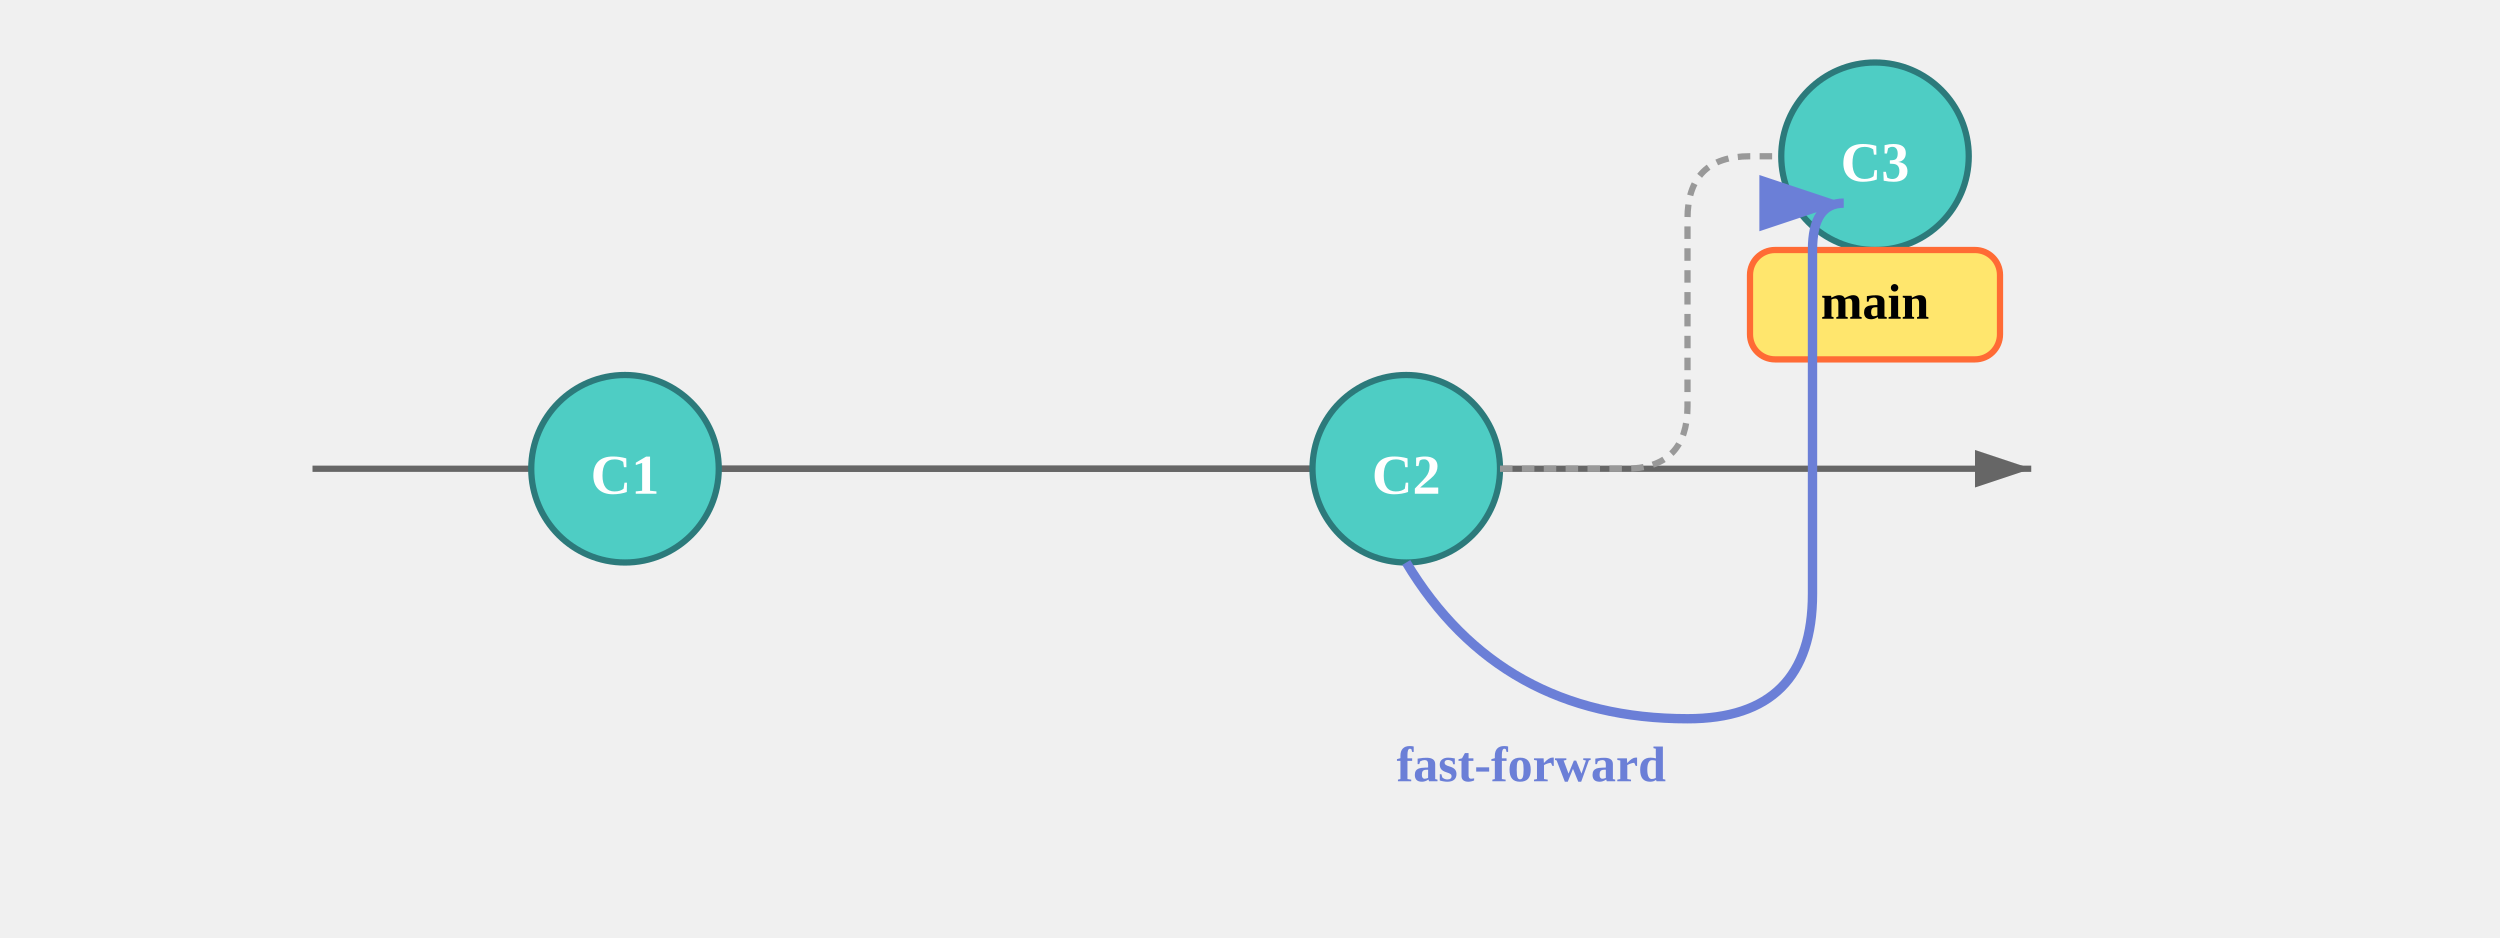
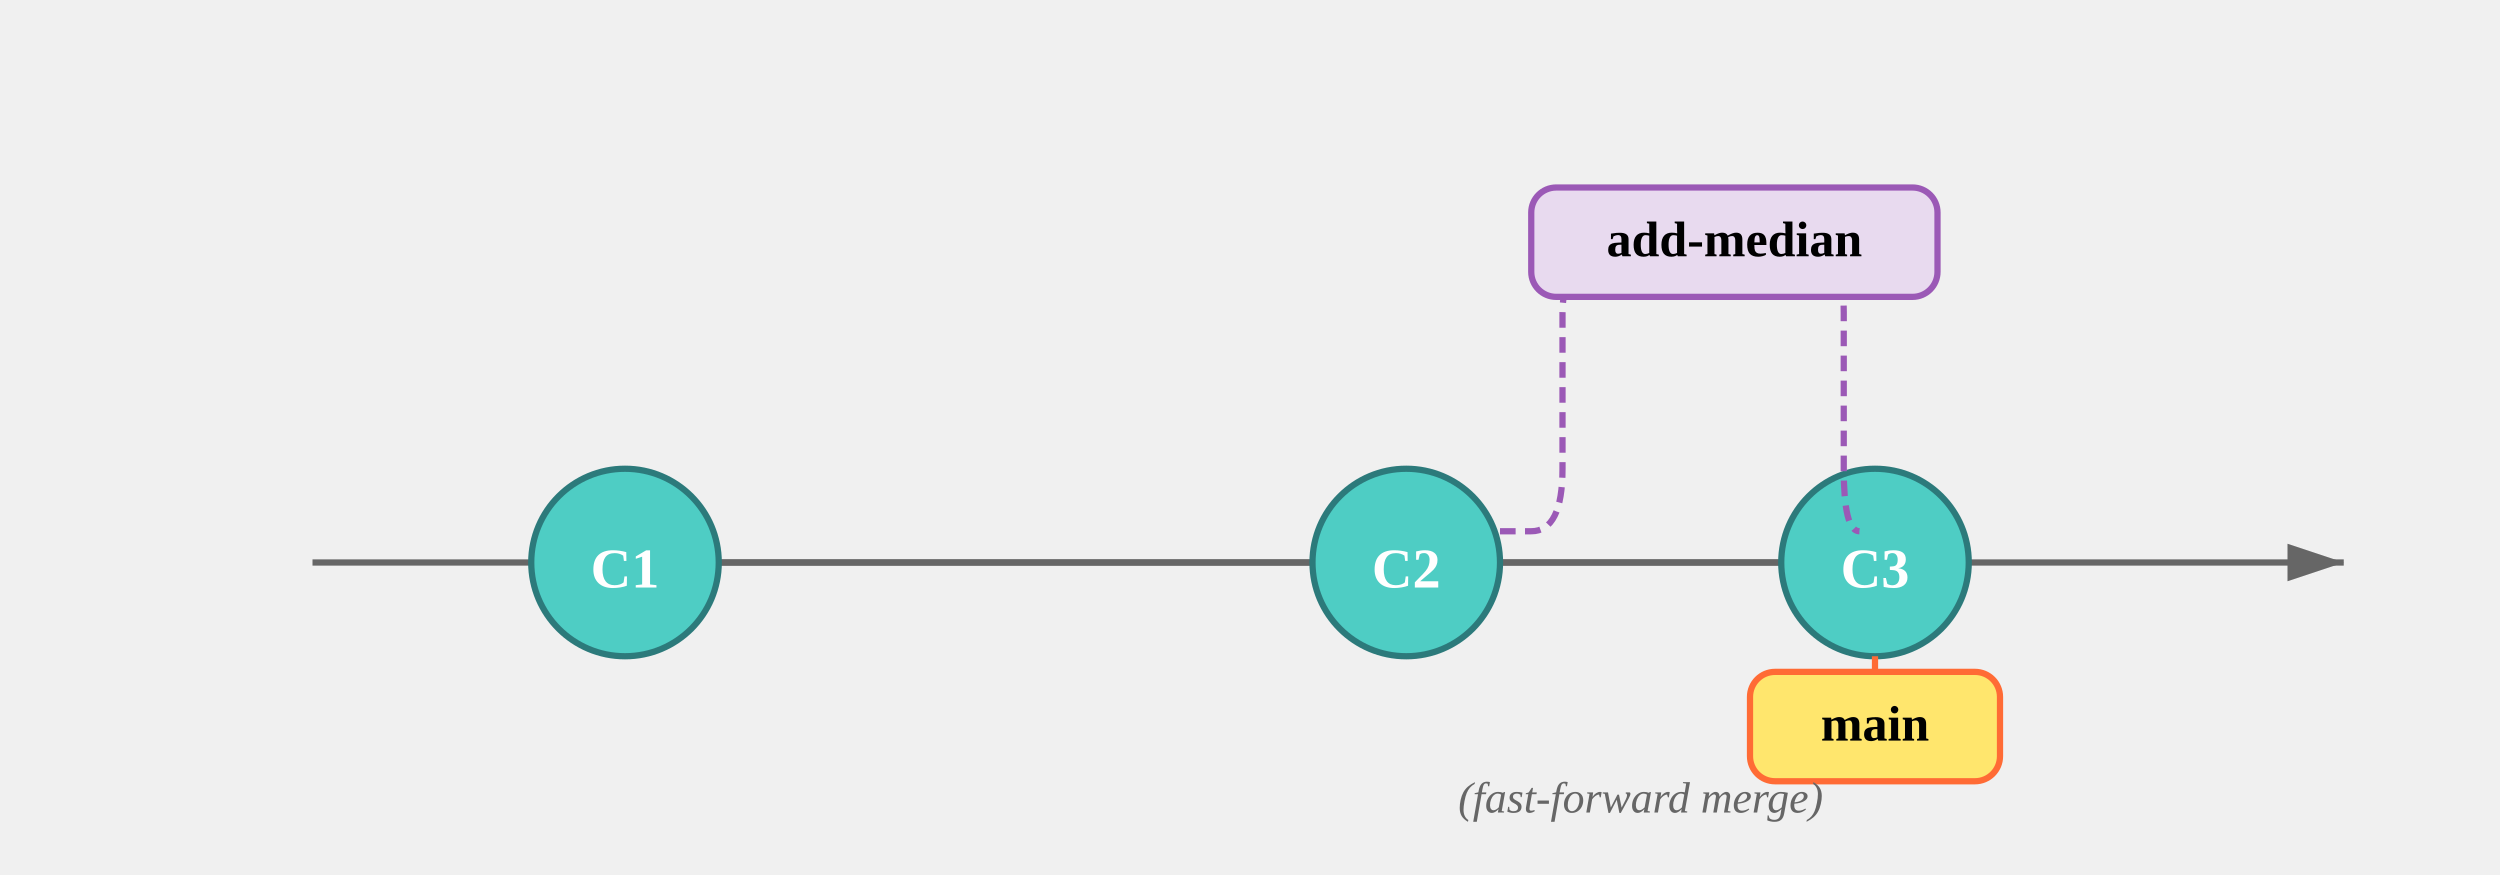
- <svg xmlns="http://www.w3.org/2000/svg" width="800" height="300">
+ <svg xmlns="http://www.w3.org/2000/svg" width="800" height="280">
  <defs>
    <marker id="timeline-arrow4" markerWidth="10" markerHeight="10" refX="9" refY="3" orient="auto" markerUnits="strokeWidth">
      <path d="M 0 0 L 9 3 L 0 6 z" fill="#666" />
    </marker>
-     <marker id="merge-arrow" markerWidth="10" markerHeight="10" refX="9" refY="3" orient="auto" markerUnits="strokeWidth">
-       <path d="M 0 0 L 9 3 L 0 6 z" fill="#6B7FD7" />
-     </marker>
  </defs>
-   <line x1="100" y1="150" x2="650" y2="150" stroke="#666" stroke-width="2" marker-end="url(#timeline-arrow4)" />
-   <line x1="230" y1="150" x2="420" y2="150" stroke="#666" stroke-width="2" />
-   <circle cx="200" cy="150" r="30" fill="#4ECDC4" stroke="#2C7A7B" stroke-width="2" />
-   <text x="200" y="158" text-anchor="middle" font-size="18" font-weight="bold" fill="white">C1</text>
-   <circle cx="450" cy="150" r="30" fill="#4ECDC4" stroke="#2C7A7B" stroke-width="2" />
-   <text x="450" y="158" text-anchor="middle" font-size="18" font-weight="bold" fill="white">C2</text>
-   <path d="M 480 150 L 520 150 Q 540 150 540 130 L 540 70 Q 540 50 560 50 L 570 50" stroke="#999" stroke-width="2" fill="none" stroke-dasharray="4,3" />
-   <circle cx="600" cy="50" r="30" fill="#4ECDC4" stroke="#2C7A7B" stroke-width="2" />
-   <text x="600" y="58" text-anchor="middle" font-size="18" font-weight="bold" fill="white">C3</text>
-   <rect x="560" y="80" width="80" height="35" rx="8" fill="#FFE66D" stroke="#FF6B35" stroke-width="2" />
-   <text x="600" y="102" text-anchor="middle" font-size="16" font-weight="bold">main</text>
-   <line x1="600" y1="80" x2="600" y2="80" stroke="#FF6B35" stroke-width="2" />
-   <path d="M 450 180 Q 480 230 540 230 Q 580 230 580 190 L 580 80 Q 580 65 590 65" stroke="#6B7FD7" stroke-width="3" fill="none" marker-end="url(#merge-arrow)" />
-   <text x="490" y="250" text-anchor="middle" font-size="16" font-weight="bold" fill="#6B7FD7">fast-forward</text>
+   <line x1="100" y1="180" x2="750" y2="180" stroke="#666" stroke-width="2" marker-end="url(#timeline-arrow4)" />
+   <line x1="230" y1="180" x2="420" y2="180" stroke="#666" stroke-width="2" />
+   <line x1="480" y1="180" x2="570" y2="180" stroke="#666" stroke-width="2" />
+   <circle cx="200" cy="180" r="30" fill="#4ECDC4" stroke="#2C7A7B" stroke-width="2" />
+   <text x="200" y="188" text-anchor="middle" font-size="18" font-weight="bold" fill="white">C1</text>
+   <circle cx="450" cy="180" r="30" fill="#4ECDC4" stroke="#2C7A7B" stroke-width="2" />
+   <text x="450" y="188" text-anchor="middle" font-size="18" font-weight="bold" fill="white">C2</text>
+   <circle cx="600" cy="180" r="30" fill="#4ECDC4" stroke="#2C7A7B" stroke-width="2" />
+   <text x="600" y="188" text-anchor="middle" font-size="18" font-weight="bold" fill="white">C3</text>
+   <path d="M 480 170 L 490 170 Q 500 170 500 150 L 500 100 Q 500 80 520 80 L 580 80 Q 590 80 590 100 L 590 150 Q 590 170 595 170" stroke="#9B59B6" stroke-width="2" fill="none" stroke-dasharray="5,3" />
+   <rect x="490" y="60" width="130" height="35" rx="8" fill="#E8DAEF" stroke="#9B59B6" stroke-width="2" />
+   <text x="555" y="82" text-anchor="middle" font-size="16" font-weight="bold">add-median</text>
+   <rect x="560" y="215" width="80" height="35" rx="8" fill="#FFE66D" stroke="#FF6B35" stroke-width="2" />
+   <text x="600" y="237" text-anchor="middle" font-size="16" font-weight="bold">main</text>
+   <line x1="600" y1="215" x2="600" y2="210" stroke="#FF6B35" stroke-width="2" />
+   <text x="525" y="260" text-anchor="middle" font-size="14" font-style="italic" fill="#666">(fast-forward merge)</text>
</svg>
